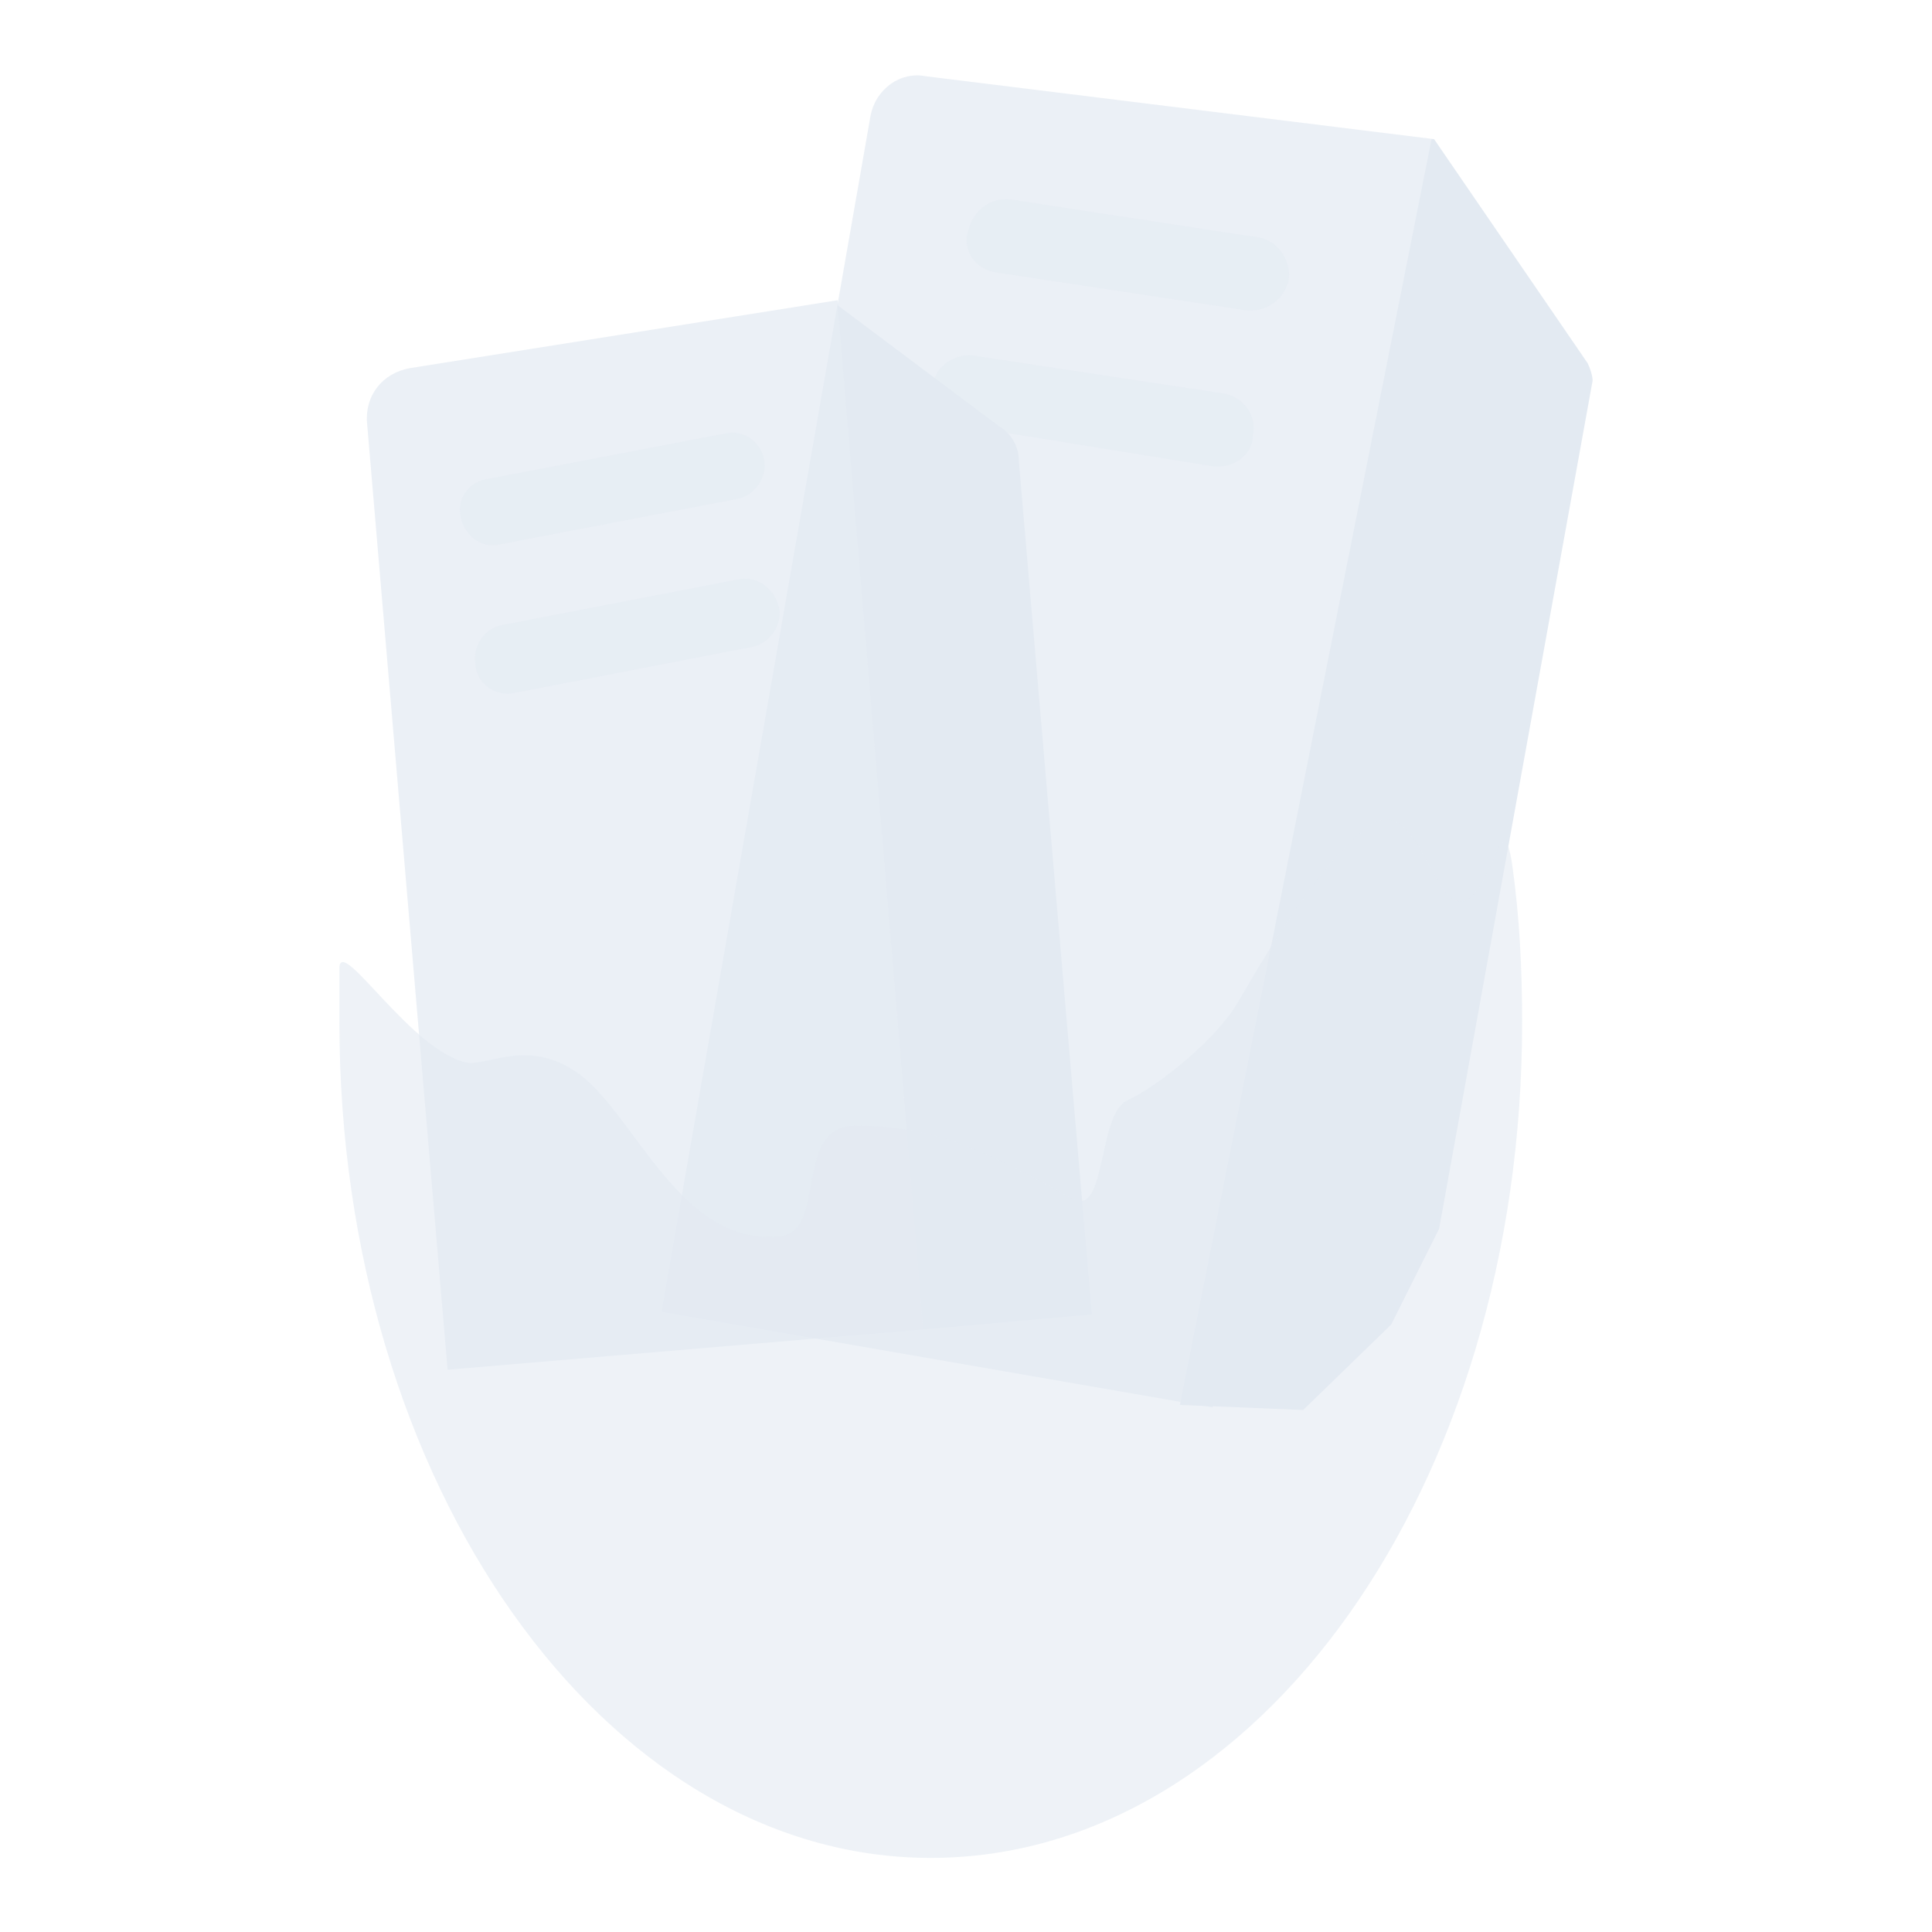
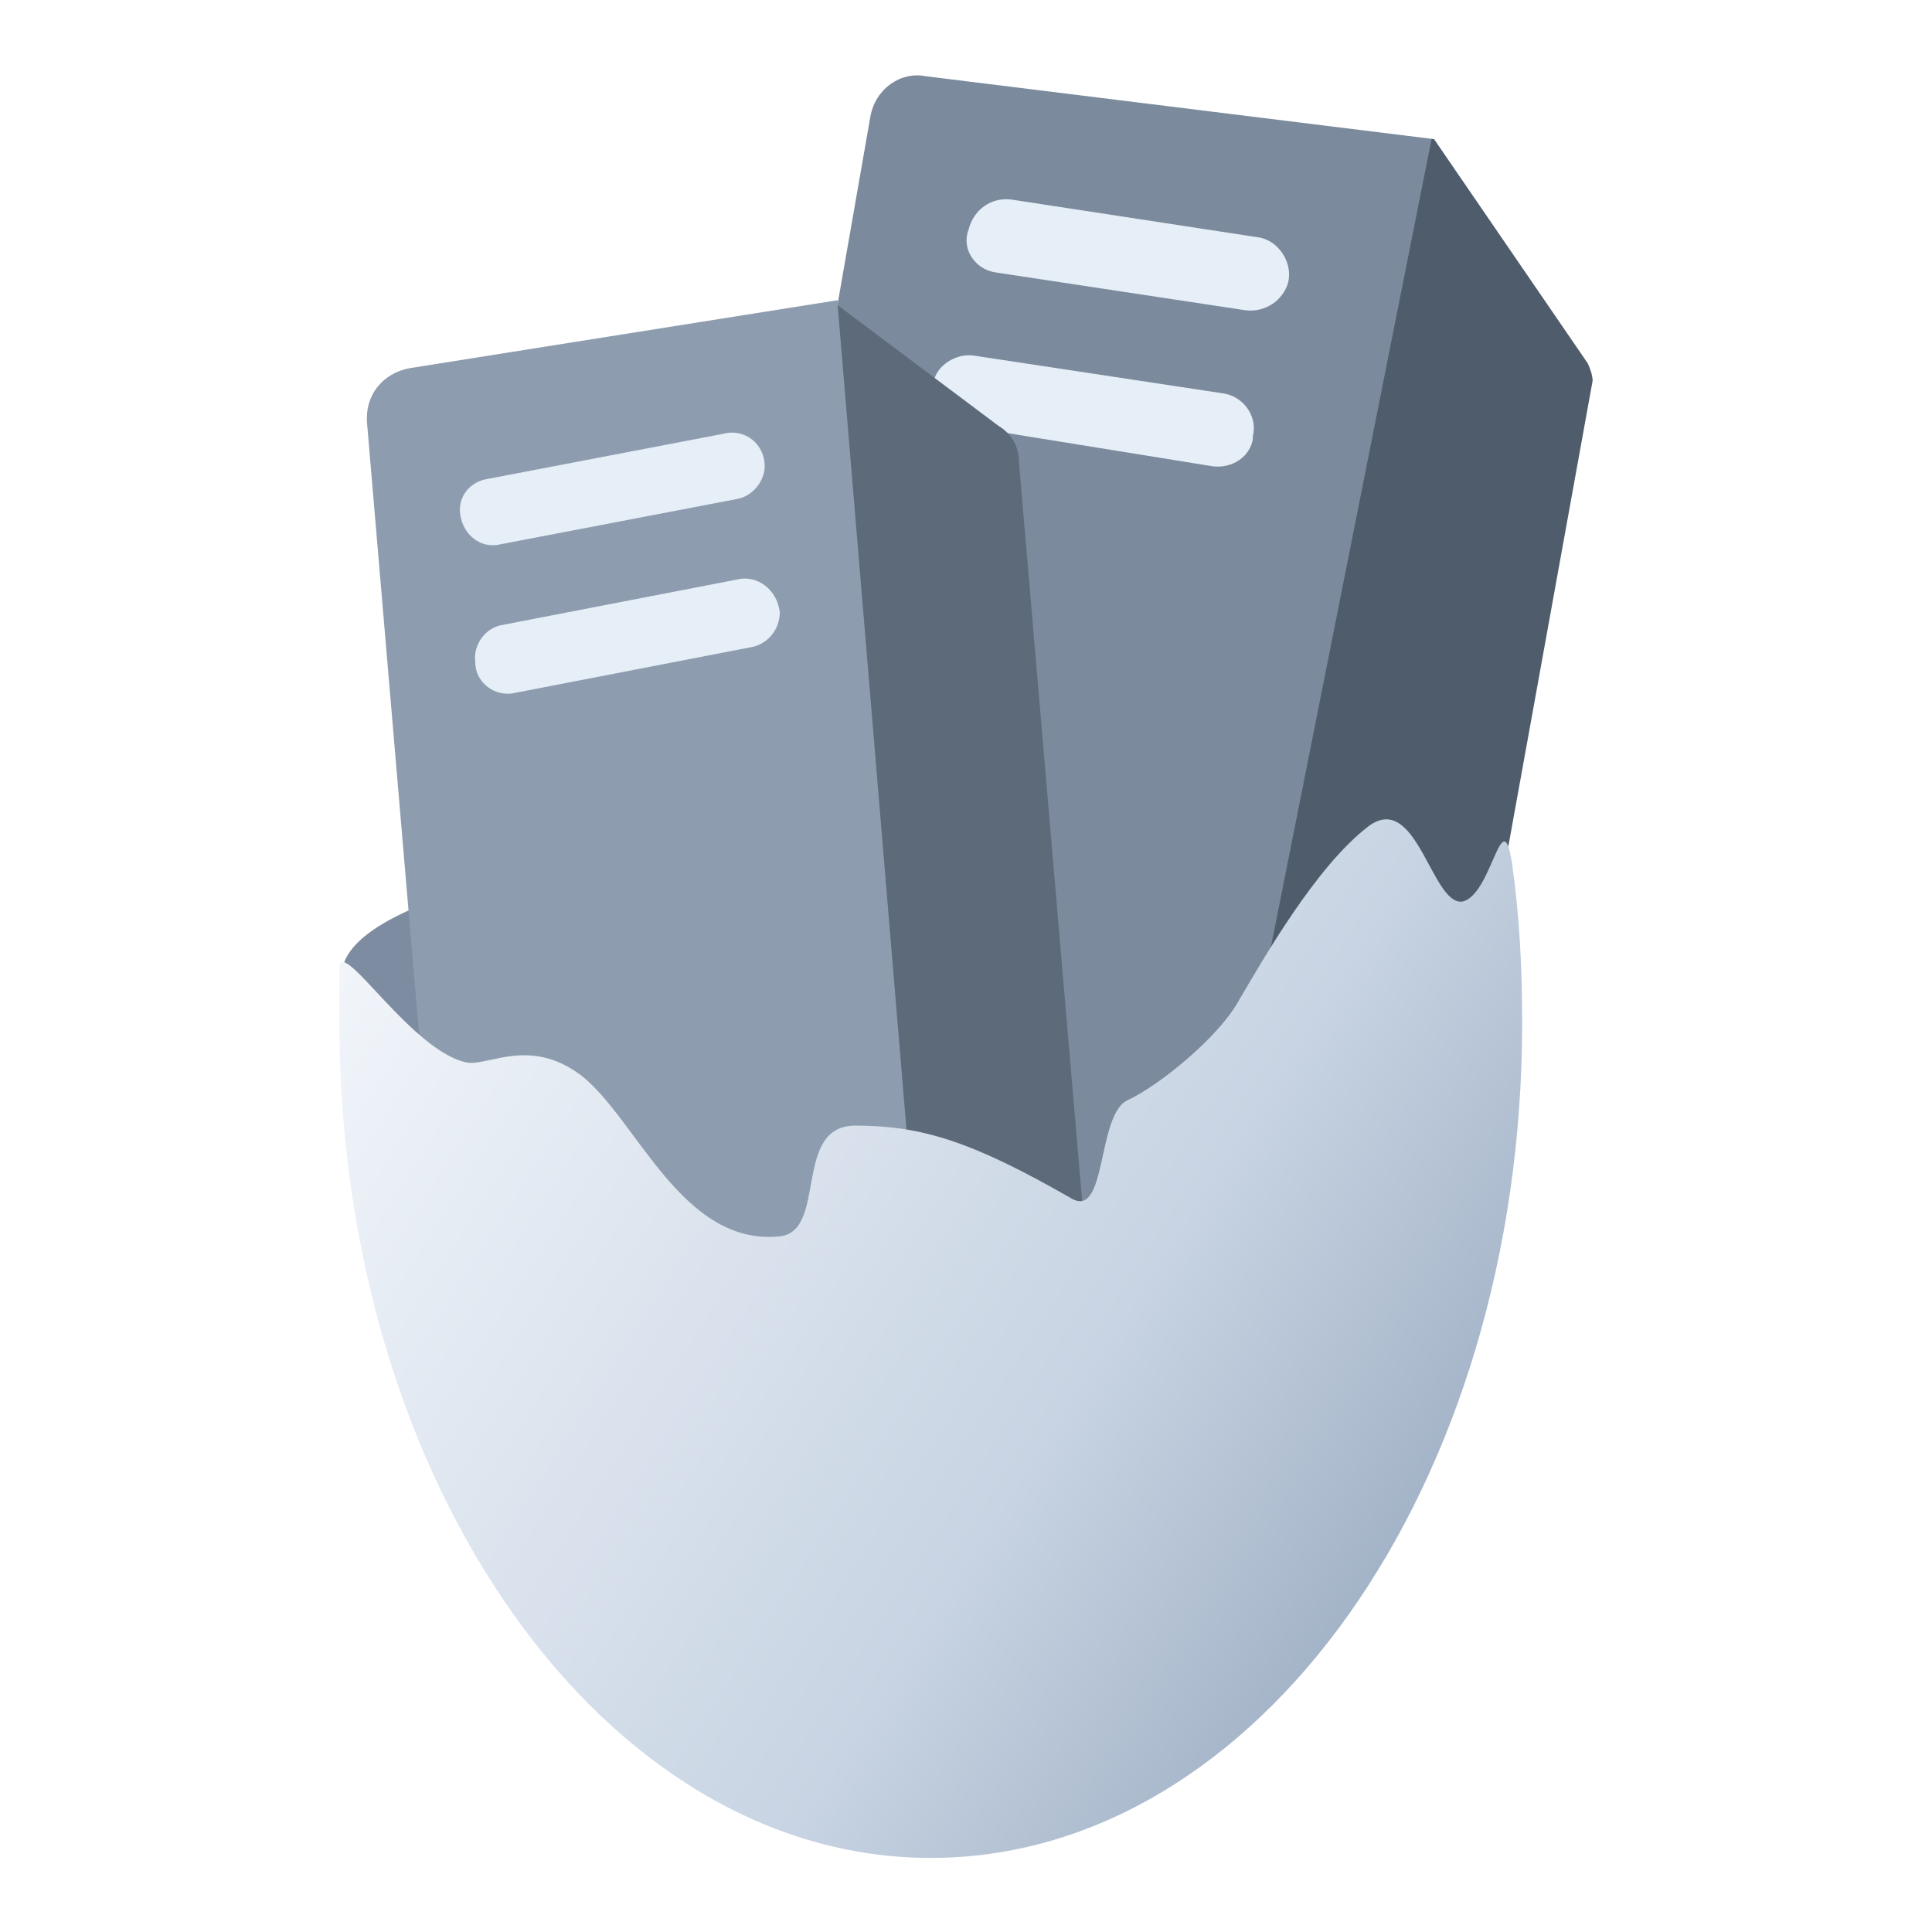
- <svg xmlns="http://www.w3.org/2000/svg" fill="#E3EAF2" viewBox="0 0 64 64">
-   <g fill="#E3EAF2">
-     <path d="m40.17 46.624-18.257-3.168 6.92-39.597c.166-.917 1-1.5 1.833-1.334l16.84 2.084z" opacity=".7" />
-     <path d="m43.17 46.707-4.084-.166 8.336-41.932h.084l5.085 7.42c.083.166.166.416.166.583l-5.085 28.093-1.584 3.168z" opacity="1" />
-     <path d="m33 9.027 8.253 1.25a1.3 1.3 0 0 0 1.417-.916c.167-.667-.333-1.417-1-1.5L33.5 6.61c-.666-.084-1.25.333-1.417 1-.25.667.25 1.334.917 1.417M31.917 14.112l8.253 1.334c.666.084 1.25-.333 1.333-.917v-.083c.167-.667-.333-1.334-1-1.417l-8.253-1.25c-.583-.084-1.25.333-1.334.916-.166.667.334 1.334 1 1.417" opacity=".45" />
-     <path d="m30.583 44.04-15.756 1.334-2.667-31.345c-.084-.917.5-1.667 1.417-1.834l14.171-2.25z" opacity=".7" />
-     <path d="m30.583 44.04 5.585-.5-2.417-28.26c0-.5-.25-.917-.667-1.168l-5.336-4z" opacity="1" />
-     <path d="m24.414 16.53-7.836 1.5c-.667.167-1.25-.333-1.334-1-.083-.583.333-1.084.917-1.167l7.836-1.5c.667-.167 1.334.333 1.334 1.083 0 .5-.417 1-.917 1.084M24.83 21.448l-7.752 1.501c-.667.167-1.334-.333-1.334-1-.083-.584.334-1.167.917-1.25l7.753-1.501c.667-.167 1.334.333 1.417 1.083 0 .584-.417 1.084-1 1.167" opacity=".45" />
-     <path d="M50.423 33.87c0-1.751-.083-3.502-.333-5.252-.334-2.168-.667 1.083-1.667 1.25-1 .083-1.501-3.668-3.085-2.5-1.75 1.333-3.501 4.417-4.335 5.835-.667 1.167-2.584 2.75-3.668 3.25-1 .501-.667 3.919-1.834 3.252-3.334-1.917-5.002-2.418-7.169-2.418-2.084 0-.917 3.502-2.5 3.668-3.252.334-4.753-3.918-6.587-5.335-1.667-1.25-3-.333-3.75-.417-1.835-.333-4.17-4.168-4.252-3.167v1.834c0 15.255 8.753 27.676 19.59 27.676s19.59-12.338 19.59-27.676" opacity=".6" />
+ <svg xmlns="http://www.w3.org/2000/svg" viewBox="0 0 64 64">
+   <defs>
+     <linearGradient id="hh-egg-d" x1="0" x2="47" y1="36" y2="66" gradientUnits="userSpaceOnUse">
+       <stop offset="0" stop-color="#F1F5FA" />
+       <stop offset=".6" stop-color="#C8D4E3" />
+       <stop offset="1" stop-color="#8FA1B8" />
+     </linearGradient>
+   </defs>
+   <g transform="translate(11.243 2.275)scale(.83363)">
+     <ellipse cx="23.4" cy="36" fill="#7D8CA0" rx="23.3" ry="5.5" />
+     <path fill="#7B8A9C" d="m34.7 53.2-21.9-3.8 8.3-47.5C21.3.8 22.3.1 23.3.3l20.2 2.5z" />
+     <path fill="#4F5C6B" d="m38.3 53.3-4.9-.2 10-50.3h.1l6.1 8.9c.1.2.2.5.2.7l-6.1 33.7-1.9 3.8z" />
+     <path fill="#E6EEF8" d="M26.1 8.1 36 9.6c.8.1 1.5-.4 1.7-1.1.2-.8-.4-1.7-1.2-1.8l-9.8-1.5c-.8-.1-1.5.4-1.7 1.2-.3.8.3 1.6 1.1 1.7M24.8 14.2l9.9 1.6c.8.1 1.5-.4 1.6-1.1v-.1c.2-.8-.4-1.6-1.2-1.7l-9.9-1.5c-.7-.1-1.5.4-1.6 1.1-.2.8.4 1.6 1.2 1.7" />
+     <path fill="#8D9CAE" d="M23.2 50.1 4.3 51.7 1.1 14.1c-.1-1.1.6-2 1.7-2.2l17-2.7z" />
+     <path fill="#5C6A7A" d="m23.2 50.1 6.7-.6L27 15.6c0-.6-.3-1.1-.8-1.4l-6.4-4.8z" />
+     <path fill="#E6EEF8" d="m15.8 17.1-9.4 1.8c-.8.2-1.5-.4-1.6-1.2-.1-.7.4-1.3 1.1-1.4l9.4-1.8c.8-.2 1.6.4 1.6 1.3 0 .6-.5 1.2-1.1 1.3M16.3 23 7 24.8c-.8.2-1.6-.4-1.6-1.2-.1-.7.4-1.4 1.1-1.5l9.3-1.8c.8-.2 1.6.4 1.7 1.3 0 .7-.5 1.3-1.2 1.4" />
+     <path fill="url(#hh-egg-d)" d="M47 37.9c0-2.1-.1-4.2-.4-6.3-.4-2.6-.8 1.3-2 1.5-1.2.1-1.8-4.4-3.7-3-2.1 1.6-4.2 5.3-5.2 7-.8 1.4-3.1 3.3-4.4 3.9-1.2.6-.8 4.7-2.2 3.9-4-2.3-6-2.9-8.6-2.9-2.5 0-1.1 4.2-3 4.4-3.9.4-5.7-4.7-7.9-6.4-2-1.5-3.6-.4-4.5-.5-2.2-.4-5-5-5.1-3.8v2.2c0 18.3 10.5 33.2 23.5 33.2S47 56.3 47 37.9Z" />
  </g>
</svg>
